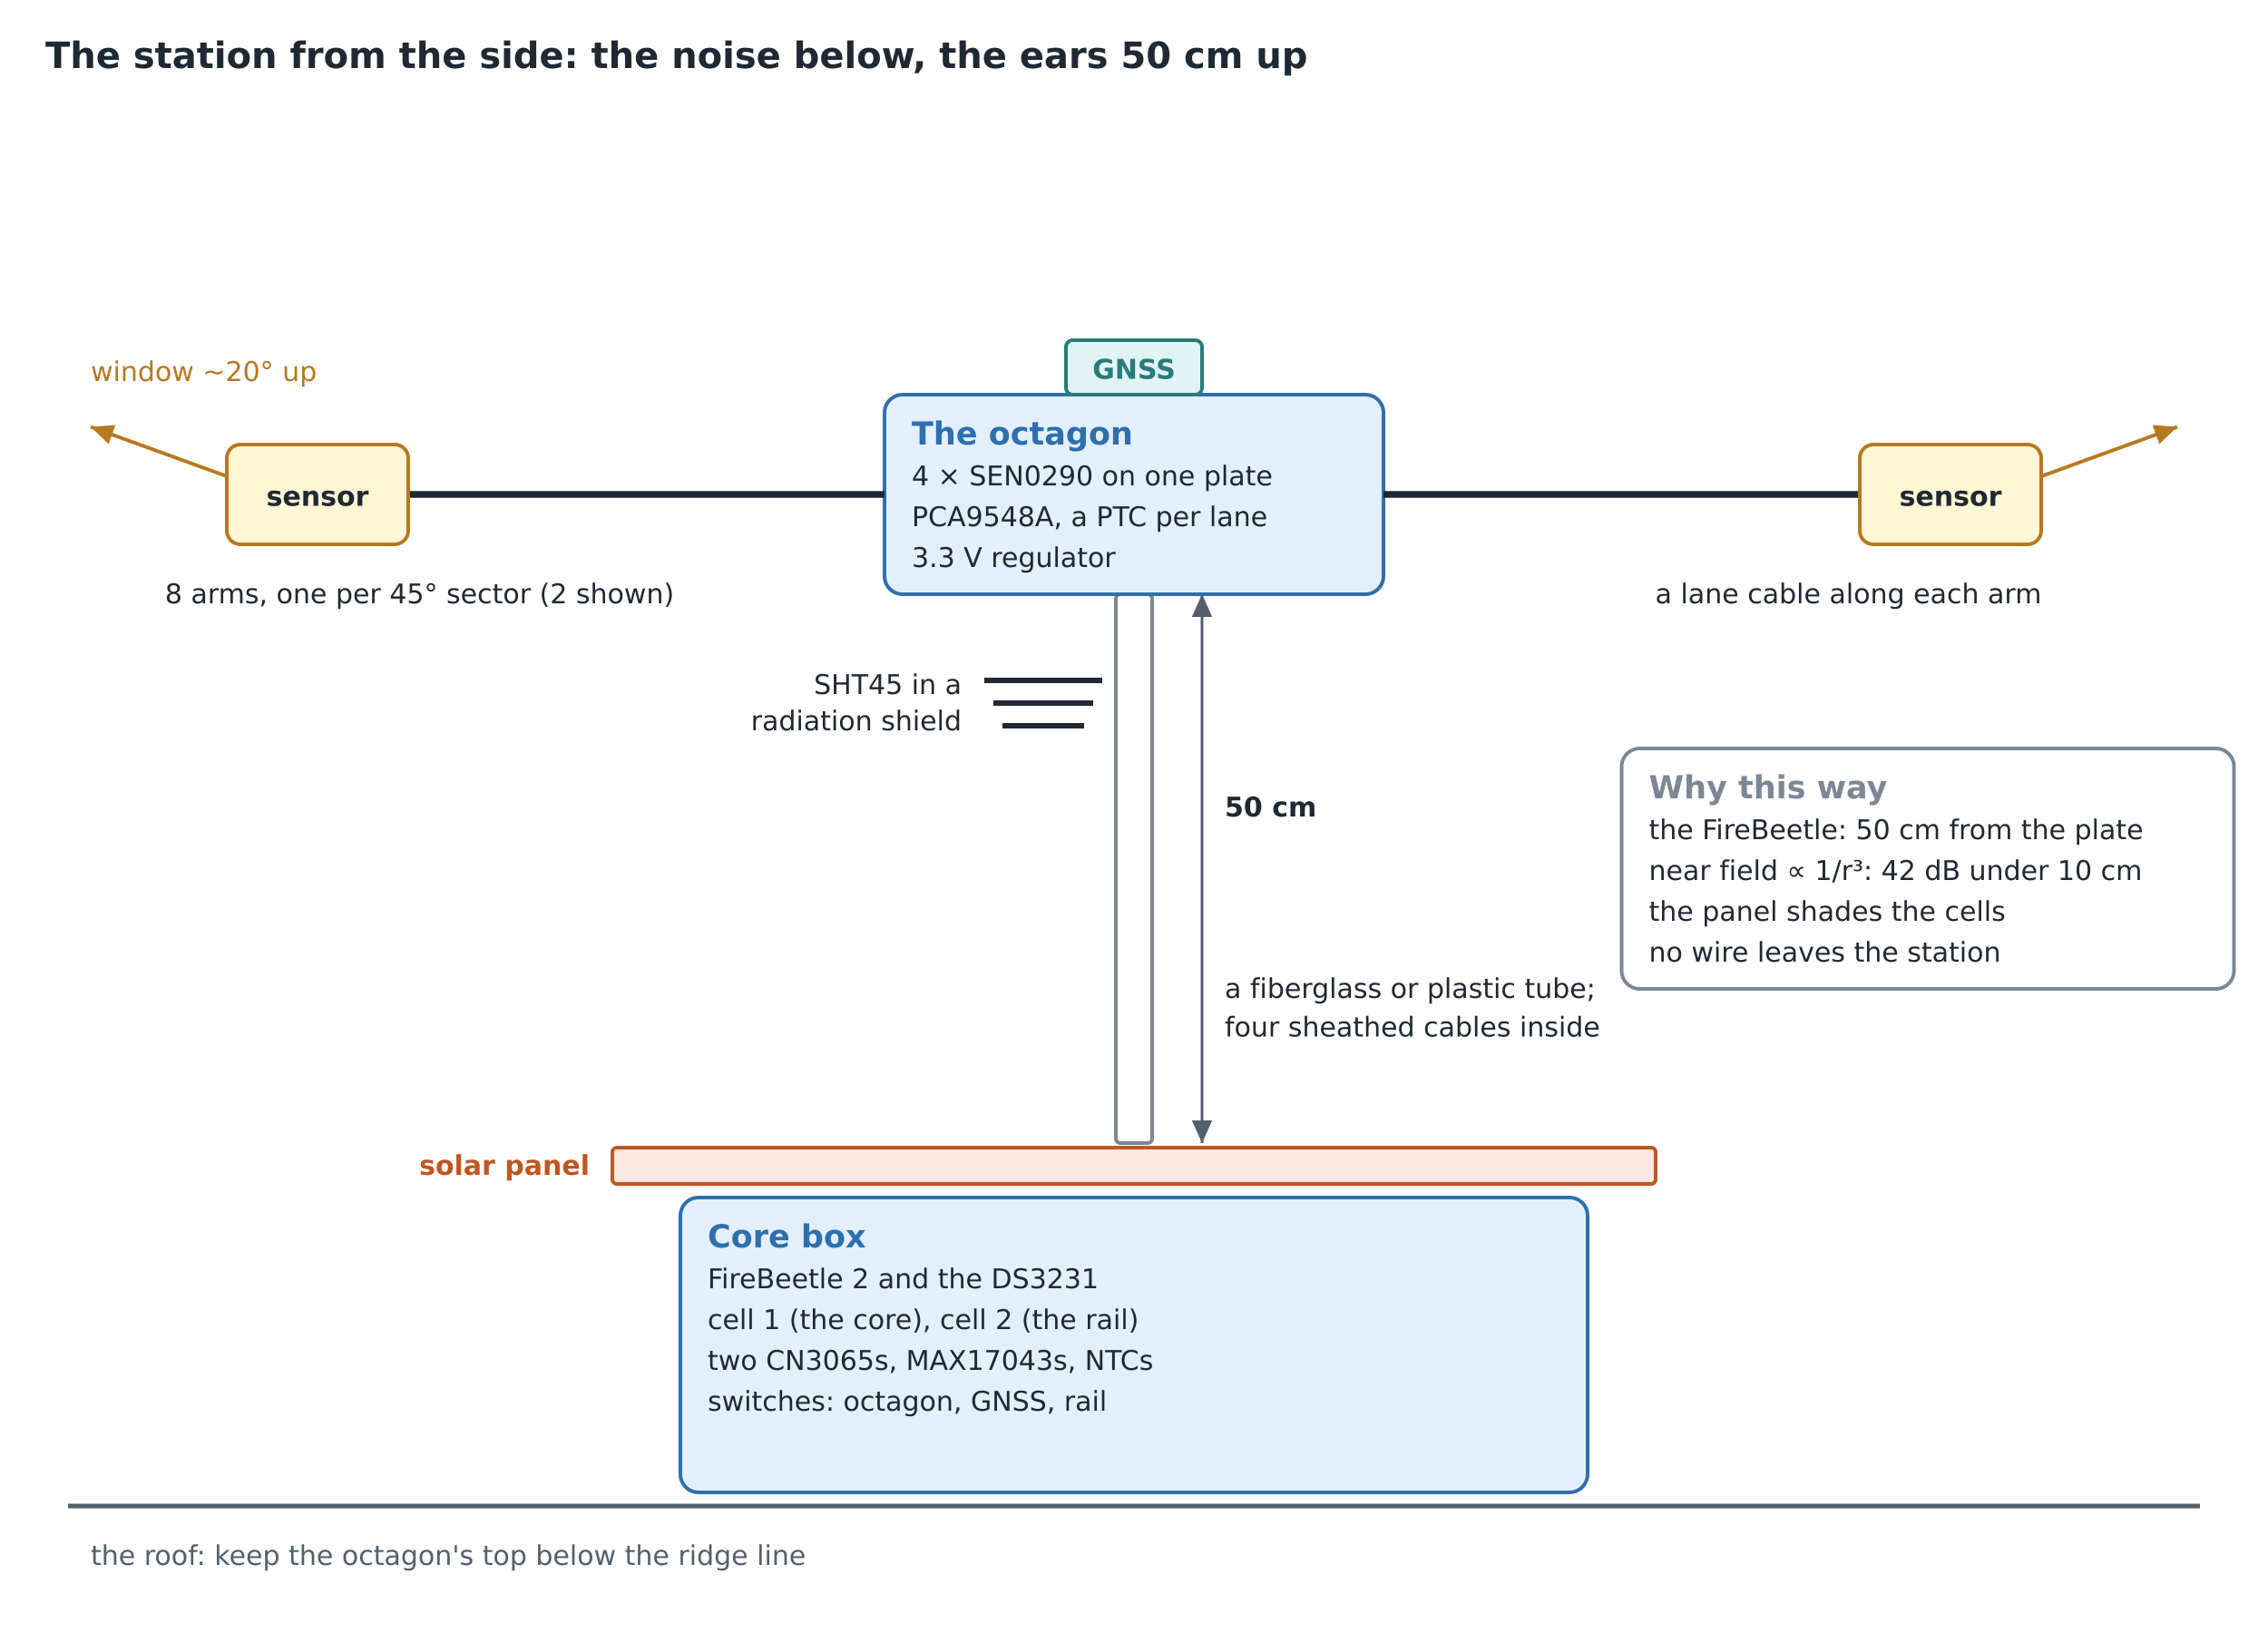
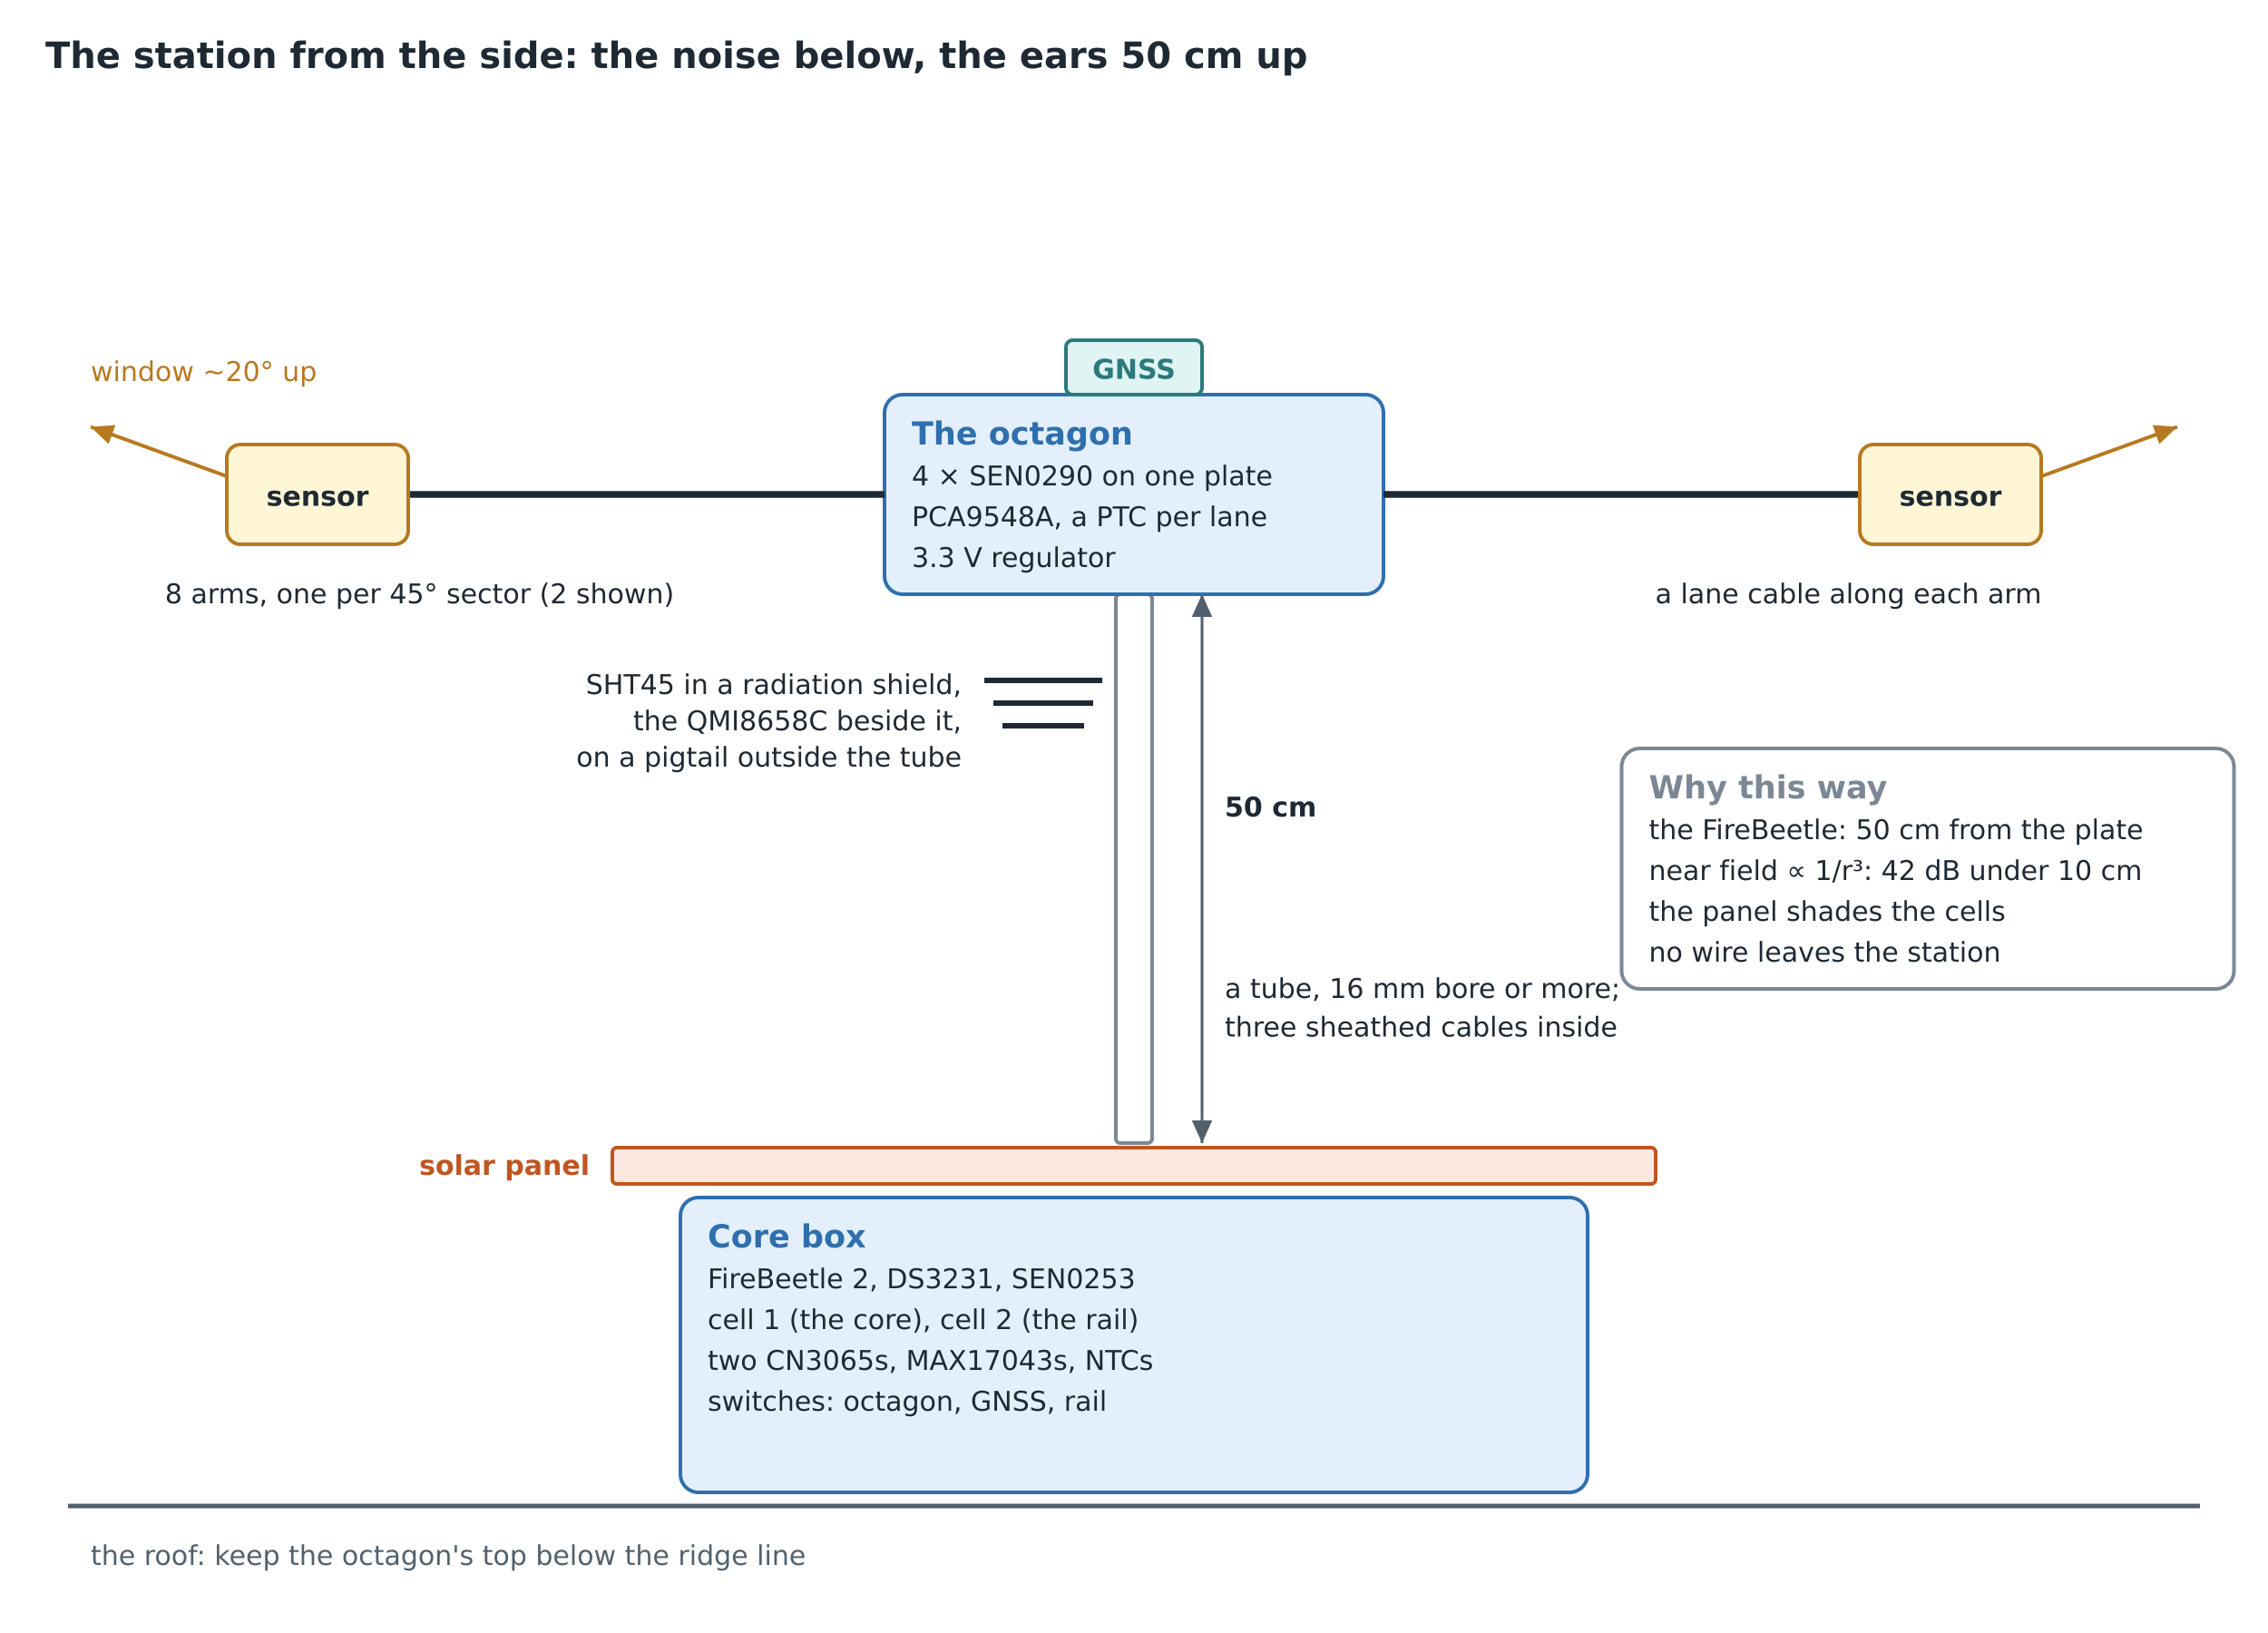
<svg xmlns="http://www.w3.org/2000/svg" width="1000" height="720" viewBox="0 0 1000 720" font-family="DejaVu Sans, Verdana, sans-serif">
  <rect width="1000" height="720" fill="#ffffff" />
  <text x="20.0" y="30.0" font-size="16" font-weight="bold" text-anchor="start" fill="#1f2933">The station from the side: the noise below, the ears 50 cm up</text>
  <polyline points="30.0,664.0 970.0,664.0" fill="none" stroke="#52606d" stroke-width="2" stroke-linejoin="round" />
  <text x="40.0" y="690.0" font-size="12" text-anchor="start" fill="#52606d">the roof: keep the octagon's top below the ridge line</text>
  <rect x="300.0" y="528.0" width="400.0" height="130.0" rx="8" fill="#e3f0fb" stroke="#2f6fae" stroke-width="1.6" />
  <text x="312.0" y="550.0" font-size="14" font-weight="bold" text-anchor="start" fill="#2f6fae">Core box</text>
-   <text x="312.0" y="568.0" font-size="12" text-anchor="start" fill="#1f2933">FireBeetle 2 and the DS3231</text>
+   <text x="312.0" y="568.0" font-size="12" text-anchor="start" fill="#1f2933">FireBeetle 2, DS3231, SEN0253</text>
  <text x="312.0" y="586.0" font-size="12" text-anchor="start" fill="#1f2933">cell 1 (the core), cell 2 (the rail)</text>
  <text x="312.0" y="604.0" font-size="12" text-anchor="start" fill="#1f2933">two CN3065s, MAX17043s, NTCs</text>
  <text x="312.0" y="622.0" font-size="12" text-anchor="start" fill="#1f2933">switches: octagon, GNSS, rail</text>
  <rect x="270.0" y="506.0" width="460.0" height="16.0" rx="2" fill="#fde8e1" stroke="#c05621" stroke-width="1.6" />
  <text x="260.0" y="518.0" font-size="12" font-weight="bold" text-anchor="end" fill="#c05621">solar panel</text>
  <rect x="492.0" y="262.0" width="16.0" height="242.0" rx="2" fill="#ffffff" stroke="#7b8794" stroke-width="1.6" />
  <polyline points="530.0,504.0 530.0,262.0" fill="none" stroke="#52606d" stroke-width="1.2" stroke-linejoin="round" />
  <polygon points="530.0,262.0 525.5,272.0 534.5,272.0" fill="#52606d" />
  <polygon points="530.0,504.0 534.5,494.0 525.5,494.0" fill="#52606d" />
  <text x="540.0" y="360.0" font-size="12" font-weight="bold" text-anchor="start" fill="#1f2933">50 cm</text>
-   <text x="540.0" y="440.0" font-size="12" text-anchor="start" fill="#1f2933">a fiberglass or plastic tube;</text>
-   <text x="540.0" y="457.0" font-size="12" text-anchor="start" fill="#1f2933">four sheathed cables inside</text>
+   <text x="540.0" y="440.0" font-size="12" text-anchor="start" fill="#1f2933">a tube, 16 mm bore or more;</text>
+   <text x="540.0" y="457.0" font-size="12" text-anchor="start" fill="#1f2933">three sheathed cables inside</text>
  <polyline points="434.0,300.0 486.0,300.0" fill="none" stroke="#1f2933" stroke-width="2.4" stroke-linejoin="round" />
  <polyline points="438.0,310.0 482.0,310.0" fill="none" stroke="#1f2933" stroke-width="2.4" stroke-linejoin="round" />
  <polyline points="442.0,320.0 478.0,320.0" fill="none" stroke="#1f2933" stroke-width="2.4" stroke-linejoin="round" />
-   <text x="424.0" y="306.0" font-size="12" text-anchor="end" fill="#1f2933">SHT45 in a</text>
-   <text x="424.0" y="322.0" font-size="12" text-anchor="end" fill="#1f2933">radiation shield</text>
+   <text x="424.0" y="306.0" font-size="12" text-anchor="end" fill="#1f2933">SHT45 in a radiation shield,</text>
+   <text x="424.0" y="322.0" font-size="12" text-anchor="end" fill="#1f2933">the QMI8658C beside it,</text>
+   <text x="424.0" y="338.0" font-size="12" text-anchor="end" fill="#1f2933">on a pigtail outside the tube</text>
  <rect x="390.0" y="174.0" width="220.0" height="88.0" rx="8" fill="#e3f0fb" stroke="#2f6fae" stroke-width="1.6" />
  <text x="402.0" y="196.0" font-size="14" font-weight="bold" text-anchor="start" fill="#2f6fae">The octagon</text>
  <text x="402.0" y="214.0" font-size="12" text-anchor="start" fill="#1f2933">4 × SEN0290 on one plate</text>
  <text x="402.0" y="232.0" font-size="12" text-anchor="start" fill="#1f2933">PCA9548A, a PTC per lane</text>
  <text x="402.0" y="250.0" font-size="12" text-anchor="start" fill="#1f2933">3.3 V regulator</text>
  <rect x="470.0" y="150.0" width="60.0" height="24.0" rx="3" fill="#e0f4f4" stroke="#2c7a7b" stroke-width="1.6" />
  <text x="500.0" y="167.0" font-size="12" font-weight="bold" text-anchor="middle" fill="#2c7a7b">GNSS</text>
  <polyline points="390.0,218.0 180.0,218.0" fill="none" stroke="#1f2933" stroke-width="3" stroke-linejoin="round" />
  <rect x="100.0" y="196.0" width="80.0" height="44.0" rx="6" fill="#fff6d6" stroke="#b7791f" stroke-width="1.6" />
  <text x="140.0" y="223.0" font-size="12" font-weight="bold" text-anchor="middle" fill="#1f2933">sensor</text>
  <polyline points="100.0,210.0 40.0,188.2" fill="none" stroke="#b7791f" stroke-width="1.6" stroke-linejoin="round" />
  <polygon points="40.0,188.2 47.9,195.8 50.9,187.4" fill="#b7791f" />
  <polyline points="610.0,218.0 820.0,218.0" fill="none" stroke="#1f2933" stroke-width="3" stroke-linejoin="round" />
  <rect x="820.0" y="196.0" width="80.0" height="44.0" rx="6" fill="#fff6d6" stroke="#b7791f" stroke-width="1.6" />
  <text x="860.0" y="223.0" font-size="12" font-weight="bold" text-anchor="middle" fill="#1f2933">sensor</text>
  <polyline points="900.0,210.0 960.0,188.2" fill="none" stroke="#b7791f" stroke-width="1.6" stroke-linejoin="round" />
  <polygon points="960.0,188.2 949.1,187.4 952.1,195.8" fill="#b7791f" />
  <text x="185.0" y="266.0" font-size="12" text-anchor="middle" fill="#1f2933">8 arms, one per 45° sector (2 shown)</text>
  <text x="815.0" y="266.0" font-size="12" text-anchor="middle" fill="#1f2933">a lane cable along each arm</text>
  <text x="40.0" y="168.0" font-size="12" text-anchor="start" fill="#b7791f">window ~20° up</text>
  <rect x="715.0" y="330.0" width="270.0" height="106.0" rx="8" fill="#ffffff" stroke="#7b8794" stroke-width="1.6" />
  <text x="727.0" y="352.0" font-size="14" font-weight="bold" text-anchor="start" fill="#7b8794">Why this way</text>
  <text x="727.0" y="370.0" font-size="12" text-anchor="start" fill="#1f2933">the FireBeetle: 50 cm from the plate</text>
  <text x="727.0" y="388.0" font-size="12" text-anchor="start" fill="#1f2933">near field ∝ 1/r³: 42 dB under 10 cm</text>
  <text x="727.0" y="406.0" font-size="12" text-anchor="start" fill="#1f2933">the panel shades the cells</text>
  <text x="727.0" y="424.0" font-size="12" text-anchor="start" fill="#1f2933">no wire leaves the station</text>
</svg>
